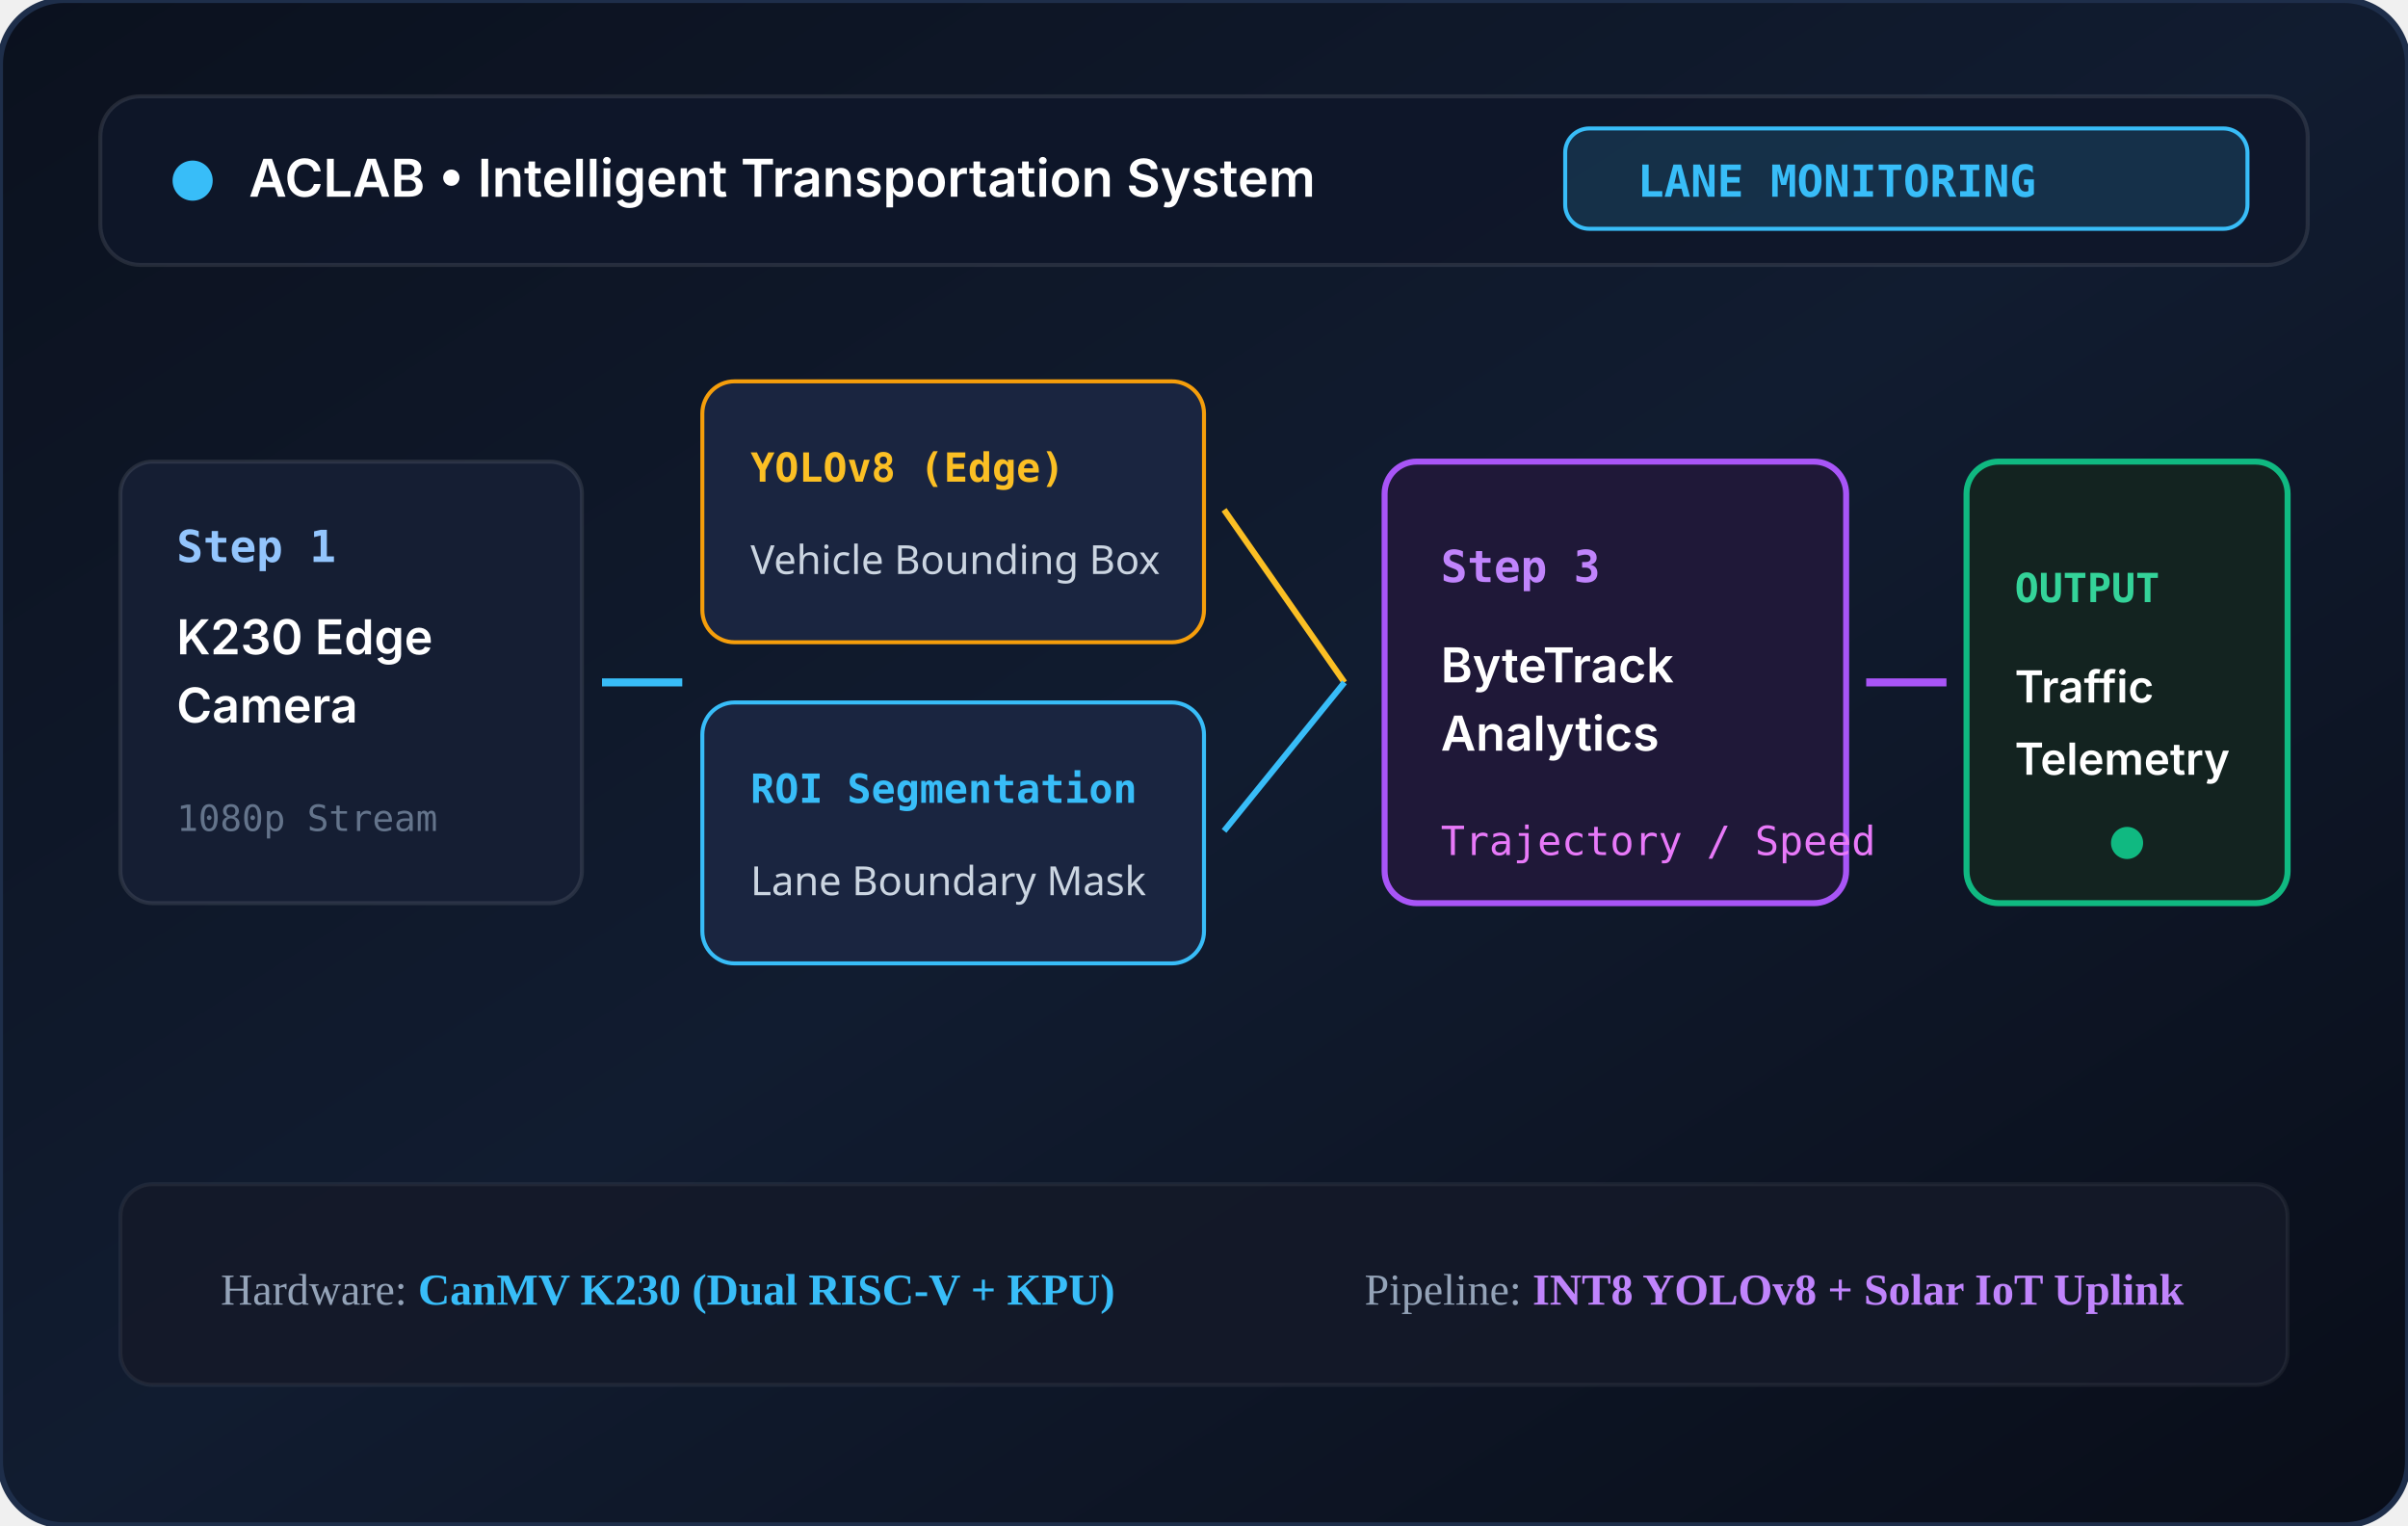
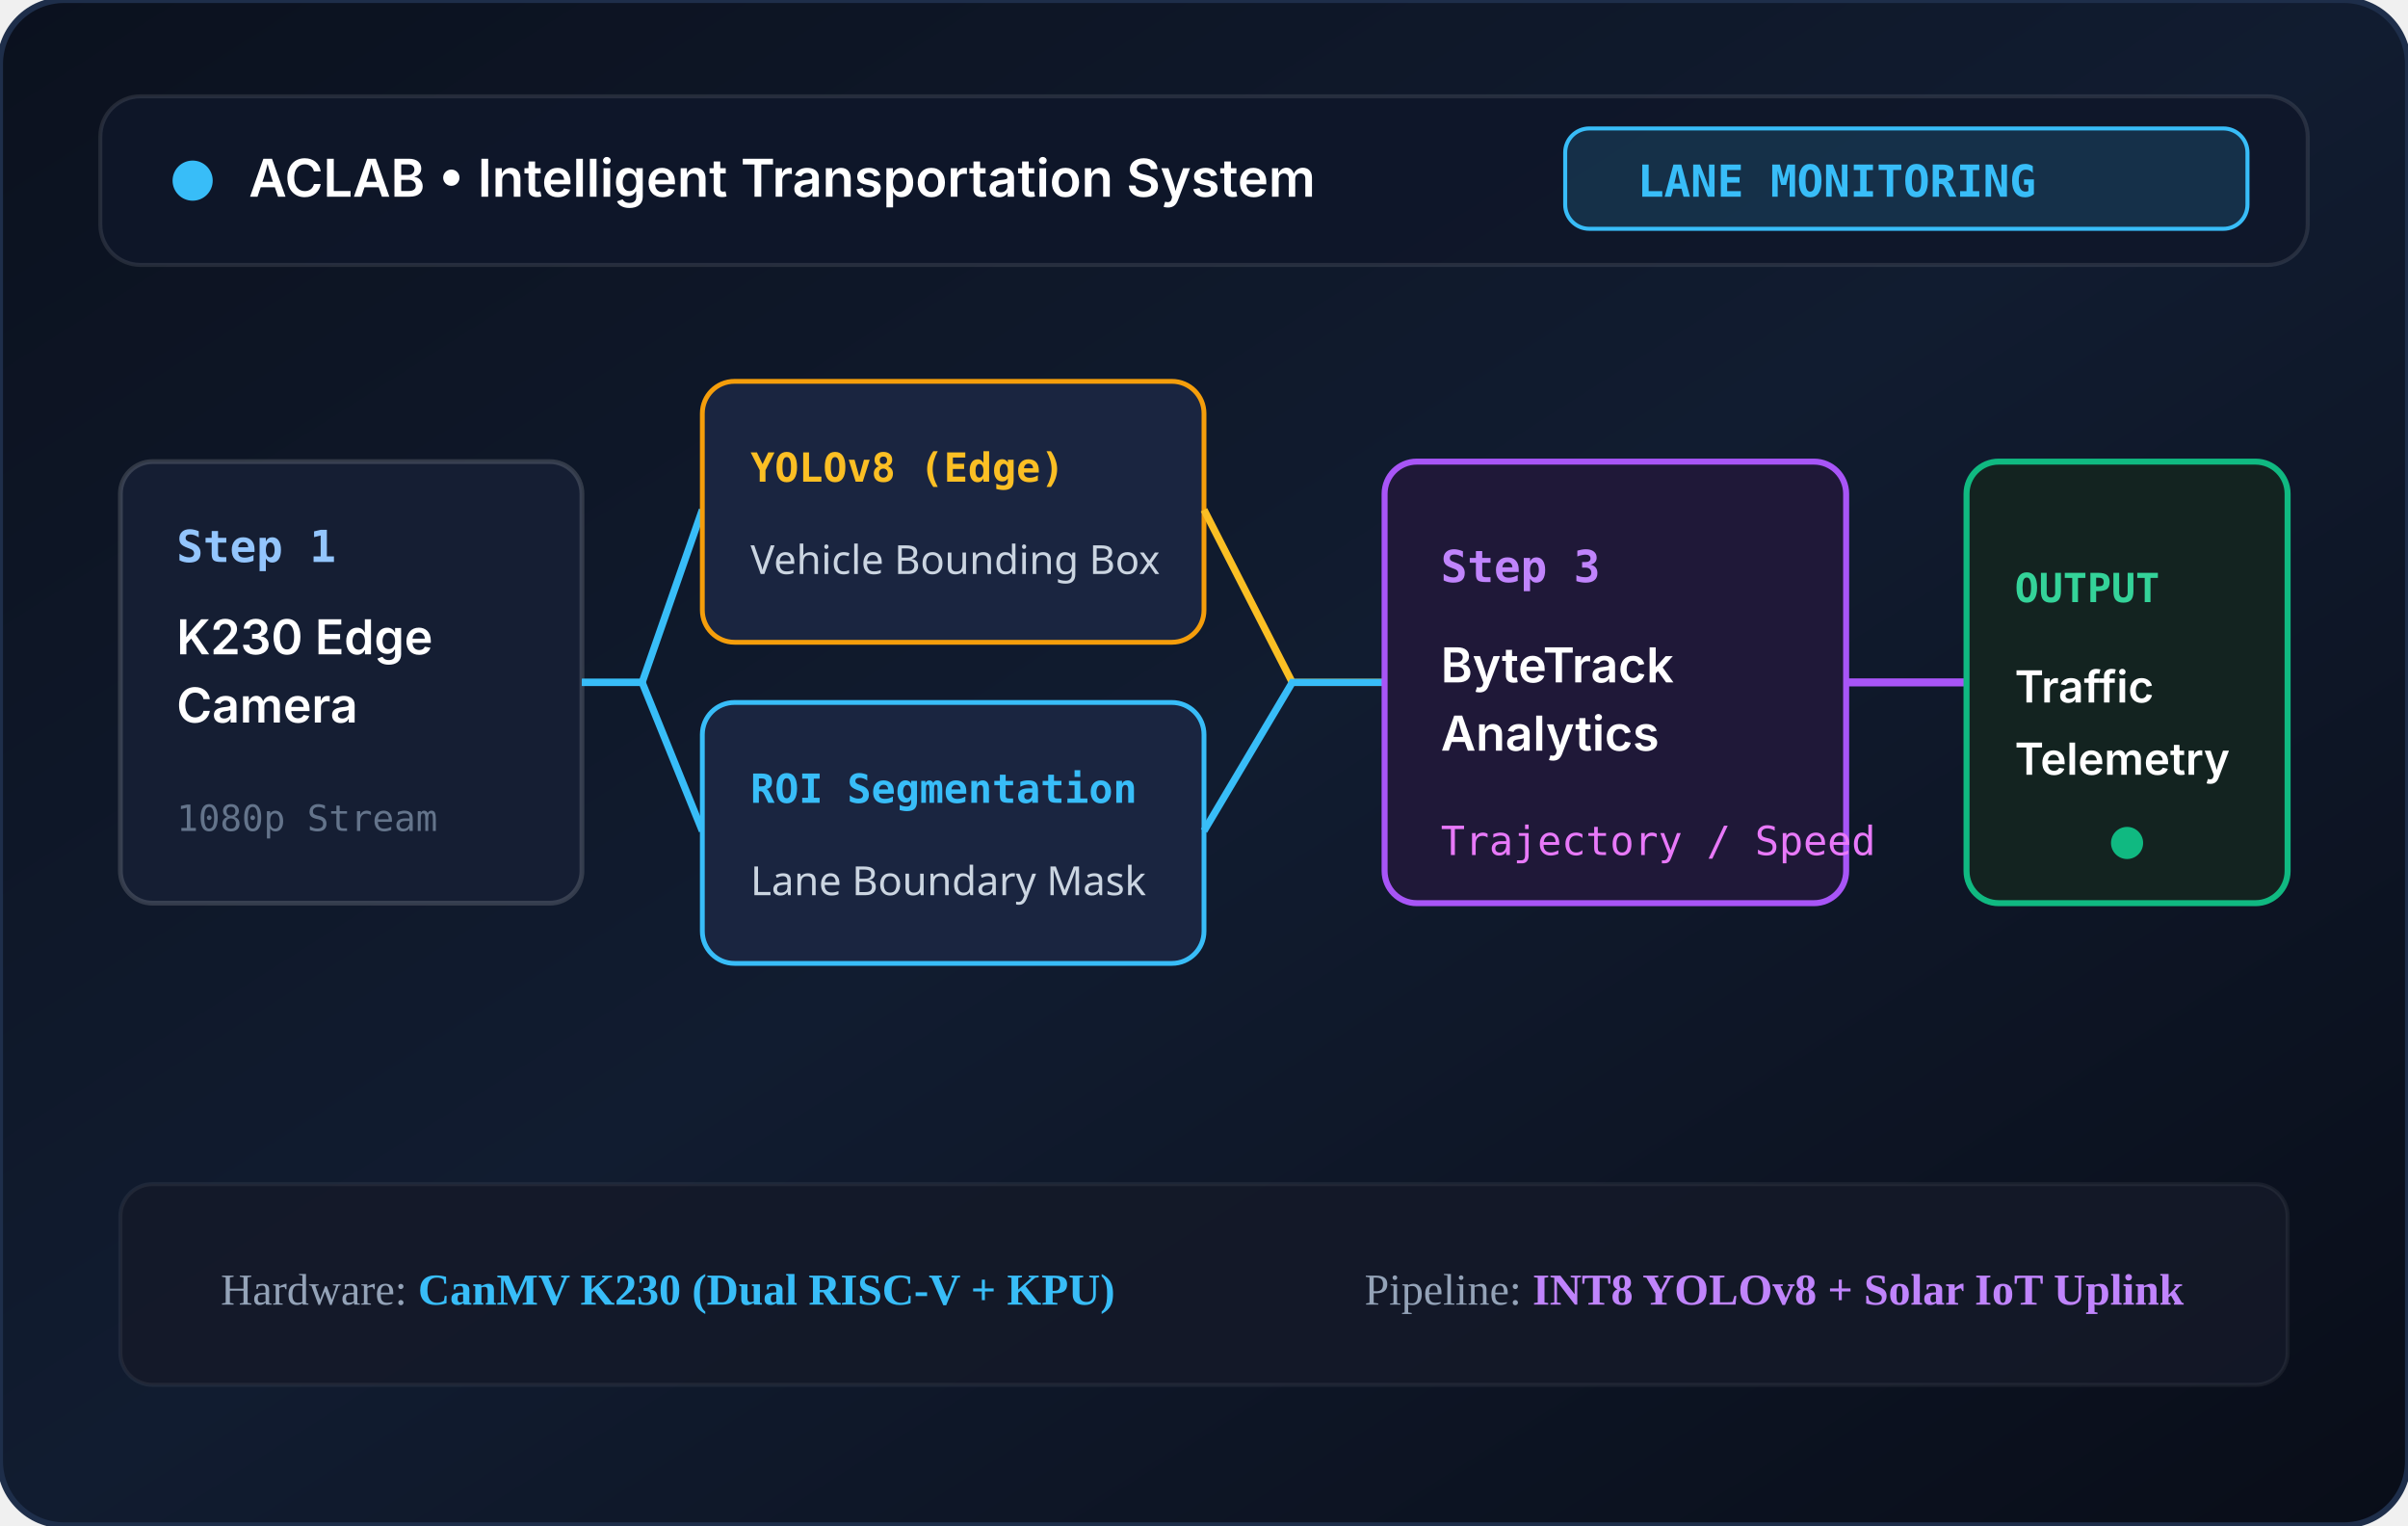
<svg xmlns="http://www.w3.org/2000/svg" width="600" height="380" viewBox="0 0 600 380" fill="none">
  <defs>
    <linearGradient id="bgGrad1" x1="0%" y1="0%" x2="100%" y2="100%">
      <stop offset="0%" stop-color="#0b111e" />
      <stop offset="50%" stop-color="#111c30" />
      <stop offset="100%" stop-color="#090d18" />
    </linearGradient>
  </defs>
  <rect width="600" height="380" rx="16" fill="url(#bgGrad1)" stroke="#1e2e4a" stroke-width="1.5" />
  <rect x="25" y="24" width="550" height="42" rx="10" fill="rgba(15, 23, 42, 0.9)" stroke="rgba(255,255,255,0.1)" />
  <circle cx="48" cy="45" r="5" fill="#38bdf8" />
  <text x="62" y="49" fill="#ffffff" font-family="'Inter', sans-serif" font-size="13" font-weight="600">ACLAB • Intelligent Transportation System</text>
  <rect x="390" y="32" width="170" height="25" rx="6" fill="rgba(56, 189, 248, 0.15)" stroke="#38bdf8" stroke-width="1" />
  <text x="408" y="49" fill="#38bdf8" font-family="'JetBrains Mono', monospace" font-size="11" font-weight="600">LANE MONITORING</text>
  <g transform="translate(30, 95)">
-     <rect x="0" y="20" width="115" height="110" rx="8" fill="#151e33" stroke="rgba(255,255,255,0.1)" />
+     <rect x="0" y="20" width="115" height="110" rx="8" fill="#151e33" stroke="rgba(255,255,255,0.15)" stroke-width="1.2" />
    <text x="14" y="45" fill="#93c5fd" font-family="'JetBrains Mono', monospace" font-size="11" font-weight="bold">Step 1</text>
    <text x="14" y="68" fill="#fff" font-family="'Inter', sans-serif" font-size="12" font-weight="600">K230 Edge</text>
    <text x="14" y="85" fill="#fff" font-family="'Inter', sans-serif" font-size="12" font-weight="600">Camera</text>
    <text x="14" y="112" fill="#64748b" font-size="9" font-family="monospace">1080p Stream</text>
-     <path d="M 120 75 L 140 75" stroke="#38bdf8" stroke-width="2" />
+     <path d="M 115 75 L 130 75 L 145 32" stroke="#38bdf8" stroke-width="1.8" />
+     <path d="M 115 75 L 130 75 L 145 112" stroke="#38bdf8" stroke-width="1.8" />
    <g transform="translate(145, 0)">
-       <rect x="0" y="0" width="125" height="65" rx="8" fill="#1a2540" stroke="#f59e0b" stroke-width="1" />
+       <rect x="0" y="0" width="125" height="65" rx="8" fill="#1a2540" stroke="#f59e0b" stroke-width="1.2" />
      <text x="12" y="25" fill="#fbbf24" font-family="'JetBrains Mono', monospace" font-size="10" font-weight="bold">YOLOv8 (Edge)</text>
      <text x="12" y="48" fill="#cbd5e1" font-size="10" font-family="sans-serif">Vehicle Bounding Box</text>
-       <rect x="0" y="80" width="125" height="65" rx="8" fill="#1a2540" stroke="#38bdf8" stroke-width="1" />
+       <rect x="0" y="80" width="125" height="65" rx="8" fill="#1a2540" stroke="#38bdf8" stroke-width="1.2" />
      <text x="12" y="105" fill="#38bdf8" font-family="'JetBrains Mono', monospace" font-size="10" font-weight="bold">ROI Segmentation</text>
      <text x="12" y="128" fill="#cbd5e1" font-size="10" font-family="sans-serif">Lane Boundary Mask</text>
    </g>
-     <path d="M 275 32 L 305 75" stroke="#fbbf24" stroke-width="1.5" />
-     <path d="M 275 112 L 305 75" stroke="#38bdf8" stroke-width="1.5" />
+     <path d="M 270 32 L 292 75 L 315 75" stroke="#fbbf24" stroke-width="1.8" />
+     <path d="M 270 112 L 292 75 L 315 75" stroke="#38bdf8" stroke-width="1.8" />
    <g transform="translate(315, 20)">
      <rect x="0" y="0" width="115" height="110" rx="8" fill="#1f1838" stroke="#a855f7" stroke-width="1.5" />
      <text x="14" y="30" fill="#c084fc" font-family="'JetBrains Mono', monospace" font-size="11" font-weight="bold">Step 3</text>
      <text x="14" y="55" fill="#fff" font-family="'Inter', sans-serif" font-size="12" font-weight="600">ByteTrack</text>
      <text x="14" y="72" fill="#fff" font-family="'Inter', sans-serif" font-size="12" font-weight="600">Analytics</text>
      <text x="14" y="98" fill="#e879f9" font-size="10" font-family="monospace">Trajectory / Speed</text>
    </g>
-     <path d="M 435 75 L 455 75" stroke="#a855f7" stroke-width="2" />
+     <path d="M 430 75 L 460 75" stroke="#a855f7" stroke-width="2" />
    <g transform="translate(460, 20)">
      <rect x="0" y="0" width="80" height="110" rx="8" fill="#132320" stroke="#10b981" stroke-width="1.5" />
      <text x="12" y="35" fill="#34d399" font-family="'JetBrains Mono', monospace" font-size="10" font-weight="bold">OUTPUT</text>
      <text x="12" y="60" fill="#fff" font-family="'Inter', sans-serif" font-size="11" font-weight="600">Traffic</text>
      <text x="12" y="78" fill="#fff" font-family="'Inter', sans-serif" font-size="11" font-weight="600">Telemetry</text>
      <circle cx="40" cy="95" r="4" fill="#10b981" />
    </g>
  </g>
  <g transform="translate(30, 295)">
    <rect width="540" height="50" rx="8" fill="rgba(20, 25, 40, 0.85)" stroke="rgba(255,255,255,0.06)" />
    <text x="25" y="30" fill="#94a3b8" font-size="11">Hardware: <tspan fill="#38bdf8" font-weight="bold">CanMV K230 (Dual RISC-V + KPU)</tspan>
    </text>
    <text x="310" y="30" fill="#94a3b8" font-size="11">Pipeline: <tspan fill="#c084fc" font-weight="bold">INT8 YOLOv8 + Solar IoT Uplink</tspan>
    </text>
  </g>
</svg>
